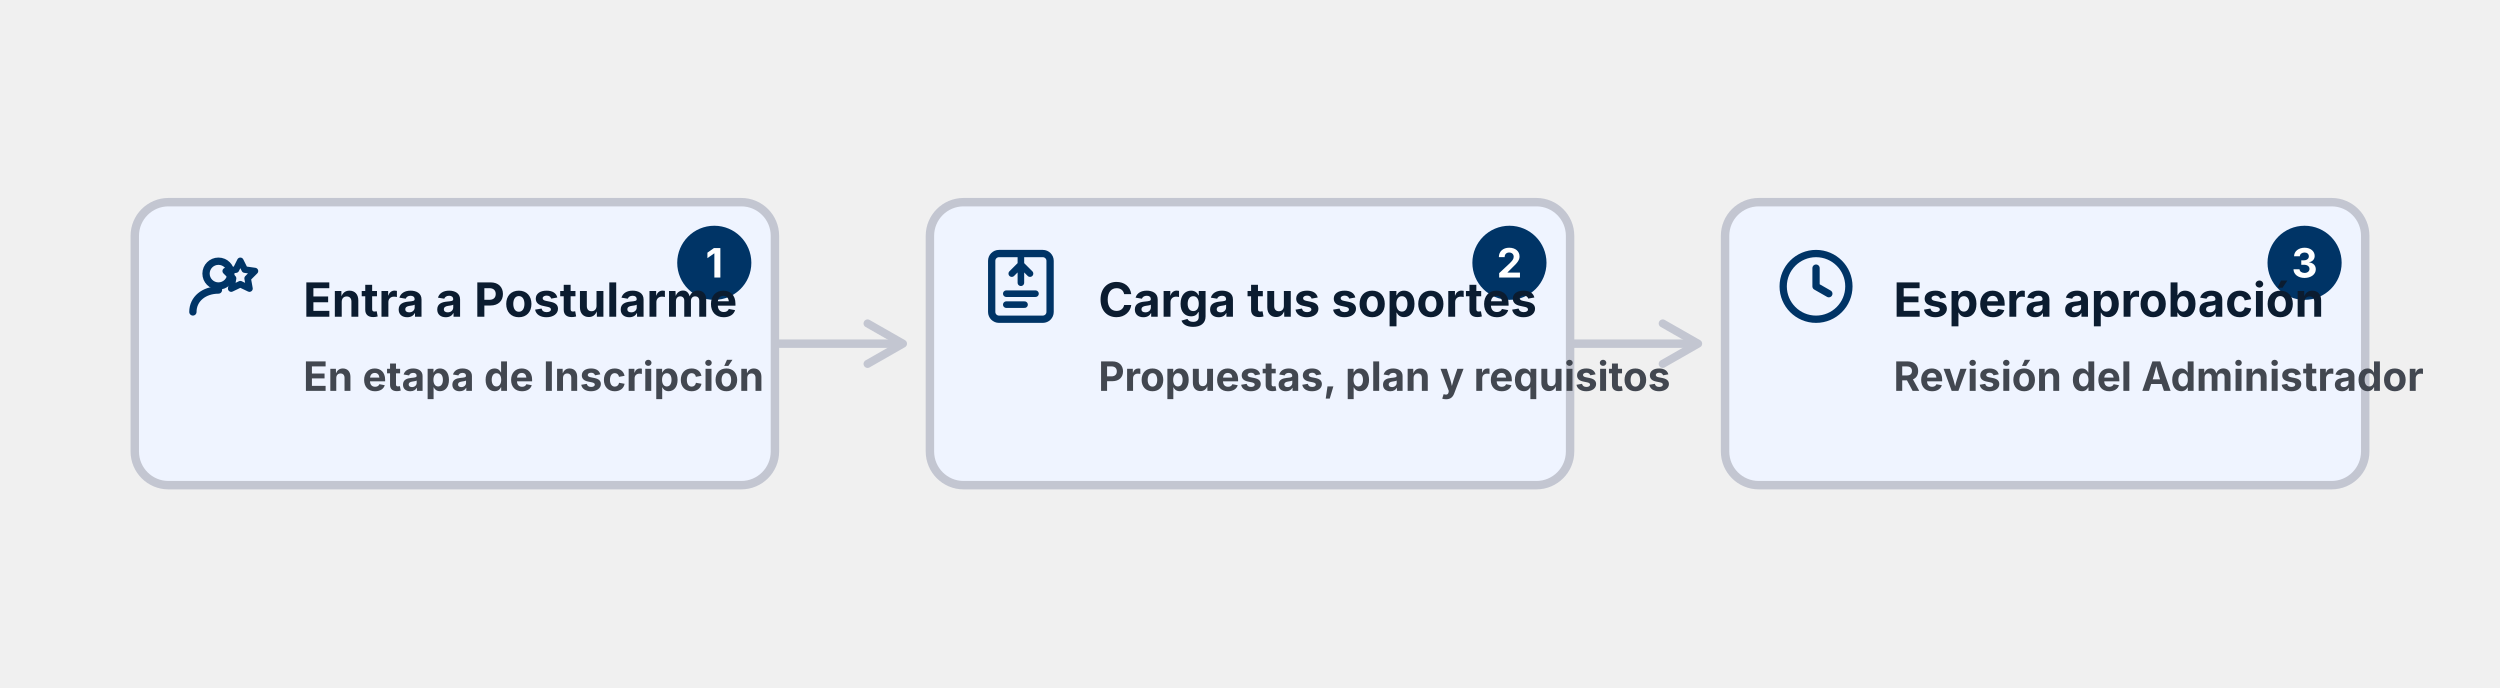
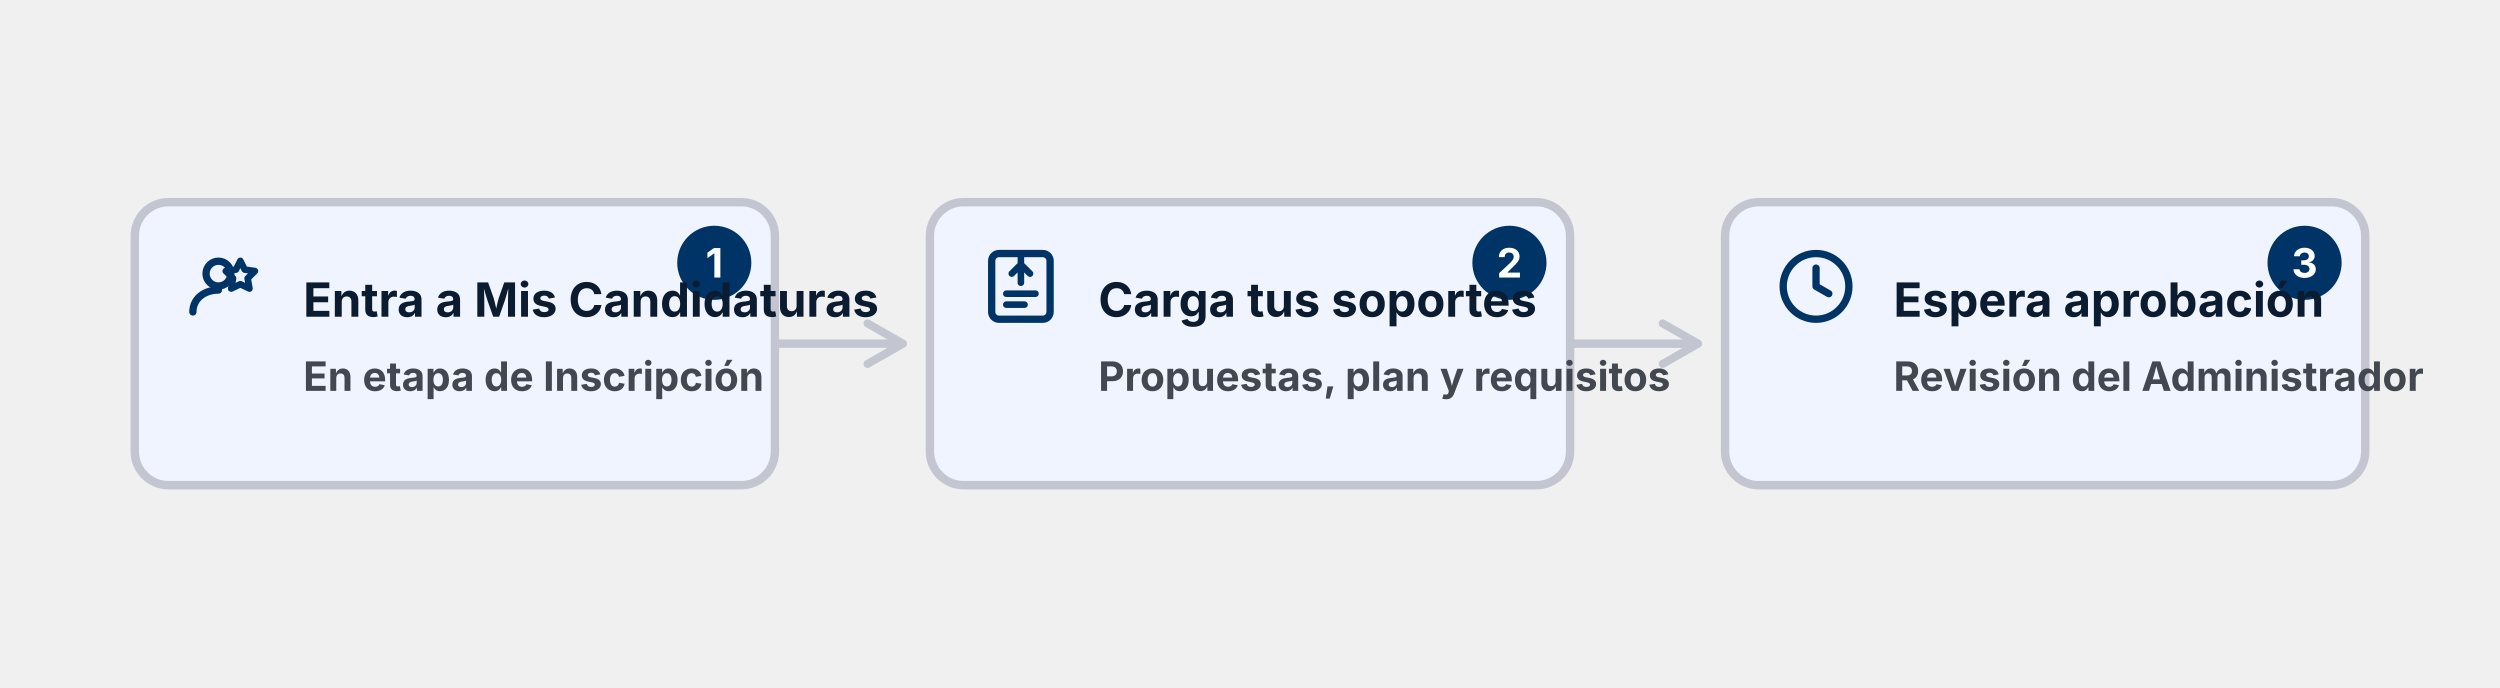
- <svg xmlns="http://www.w3.org/2000/svg" viewBox="-20 -20 742 204" role="img" overflow="visible" aria-label="Diagrama de 3 pasos para postularte como candidato: Paso 1, Entra a Postularme durante la etapa de Inscripción; Paso 2, Carga tus soportes, propuestas, plan de gobierno y documentos requeridos; Paso 3, Espera aprobación del Administrador, quien revisará y aprobará tu postulación.">
+ <svg xmlns="http://www.w3.org/2000/svg" viewBox="-20 -20 742 204" role="img" overflow="visible" aria-label="Diagrama de 3 pasos para postularte como candidato: Paso 1, Entra a Mis Candidaturas durante la etapa de Inscripción; Paso 2, Carga tus soportes, propuestas, plan de gobierno y documentos requeridos; Paso 3, Espera aprobación del Administrador, quien revisará y aprobará tu postulación.">
  <defs>
    <marker id="arrowhead" viewBox="0 0 10 10" refX="8" refY="5" markerWidth="6" markerHeight="6" orient="auto-start-reverse">
      <path d="M1 1L8 5L1 9" fill="none" stroke="#c3c6d1" stroke-width="1.6" stroke-linecap="round" stroke-linejoin="round" />
    </marker>
  </defs>
  <path d="M210 82.0 L248 82.0" stroke="#c3c6d1" stroke-width="2.5" marker-end="url(#arrowhead)" />
  <path d="M446 82.0 L484 82.0" stroke="#c3c6d1" stroke-width="2.5" marker-end="url(#arrowhead)" />
  <g>
    <rect x="20" y="40" width="190" height="84" rx="10" fill="#eff4ff" stroke="#c3c6d1" stroke-width="2.5" />
    <circle cx="192" cy="58" r="11" fill="#003466" />
    <text x="192" y="58" text-anchor="middle" dominant-baseline="central" font-family="Inter, -apple-system, Segoe UI, sans-serif" font-size="12" font-weight="700" fill="#ffffff">1</text>
    <g transform="translate(34,52) scale(1.083333)">
      <circle cx="10" cy="8.5" r="3.4" fill="none" stroke="#003466" stroke-width="2" />
      <path d="M3 19c0-3.6 3.1-6 7-6" fill="none" stroke="#003466" stroke-width="2" stroke-linecap="round" />
      <path d="M16 5l1.2 2.4 2.8.4-2 2 .5 2.8L16 11.4l-2.5 1.2.5-2.8-2-2 2.8-.4z" fill="none" stroke="#003466" stroke-width="1.8" stroke-linejoin="round" />
    </g>
-     <text x="70" y="74" font-family="Inter, -apple-system, Segoe UI, sans-serif" font-size="14" font-weight="bold" fill="#0b1c30">Entra a Postularme</text>
+     <text x="70" y="74" font-family="Inter, -apple-system, Segoe UI, sans-serif" font-size="14" font-weight="bold" fill="#0b1c30">Entra a Mis Candidaturas</text>
    <text x="70" y="96" font-family="Inter, -apple-system, Segoe UI, sans-serif" font-size="12" font-weight="bold" fill="#424750">En etapa de Inscripción</text>
  </g>
  <g>
    <rect x="256" y="40" width="190" height="84" rx="10" fill="#eff4ff" stroke="#c3c6d1" stroke-width="2.5" />
    <circle cx="428" cy="58" r="11" fill="#003466" />
    <text x="428" y="58" text-anchor="middle" dominant-baseline="central" font-family="Inter, -apple-system, Segoe UI, sans-serif" font-size="12" font-weight="700" fill="#ffffff">2</text>
    <g transform="translate(270,52) scale(1.083333)">
      <rect x="4" y="3" width="16" height="18" rx="2" fill="none" stroke="#003466" stroke-width="2" />
      <path d="M8 14h8M8 17h5" stroke="#003466" stroke-width="1.8" stroke-linecap="round" />
      <path d="M12 4v7M9.5 8.5L12 6l2.5 2.5" fill="none" stroke="#003466" stroke-width="1.8" stroke-linecap="round" stroke-linejoin="round" />
    </g>
    <text x="306" y="74" font-family="Inter, -apple-system, Segoe UI, sans-serif" font-size="14" font-weight="bold" fill="#0b1c30">Carga tus soportes</text>
    <text x="306" y="96" font-family="Inter, -apple-system, Segoe UI, sans-serif" font-size="12" font-weight="bold" fill="#424750">Propuestas, plan y requisitos</text>
  </g>
  <g>
    <rect x="492" y="40" width="190" height="84" rx="10" fill="#eff4ff" stroke="#c3c6d1" stroke-width="2.5" />
    <circle cx="664" cy="58" r="11" fill="#003466" />
    <text x="664" y="58" text-anchor="middle" dominant-baseline="central" font-family="Inter, -apple-system, Segoe UI, sans-serif" font-size="12" font-weight="700" fill="#ffffff">3</text>
    <g transform="translate(506,52) scale(1.083333)">
      <circle cx="12" cy="12" r="9" fill="none" stroke="#003466" stroke-width="2" />
      <path d="M12 7v5l3.5 2" fill="none" stroke="#003466" stroke-width="2" stroke-linecap="round" stroke-linejoin="round" />
    </g>
    <text x="542" y="74" font-family="Inter, -apple-system, Segoe UI, sans-serif" font-size="14" font-weight="bold" fill="#0b1c30">Espera aprobación</text>
    <text x="542" y="96" font-family="Inter, -apple-system, Segoe UI, sans-serif" font-size="12" font-weight="bold" fill="#424750">Revisión del Administrador</text>
  </g>
</svg>
